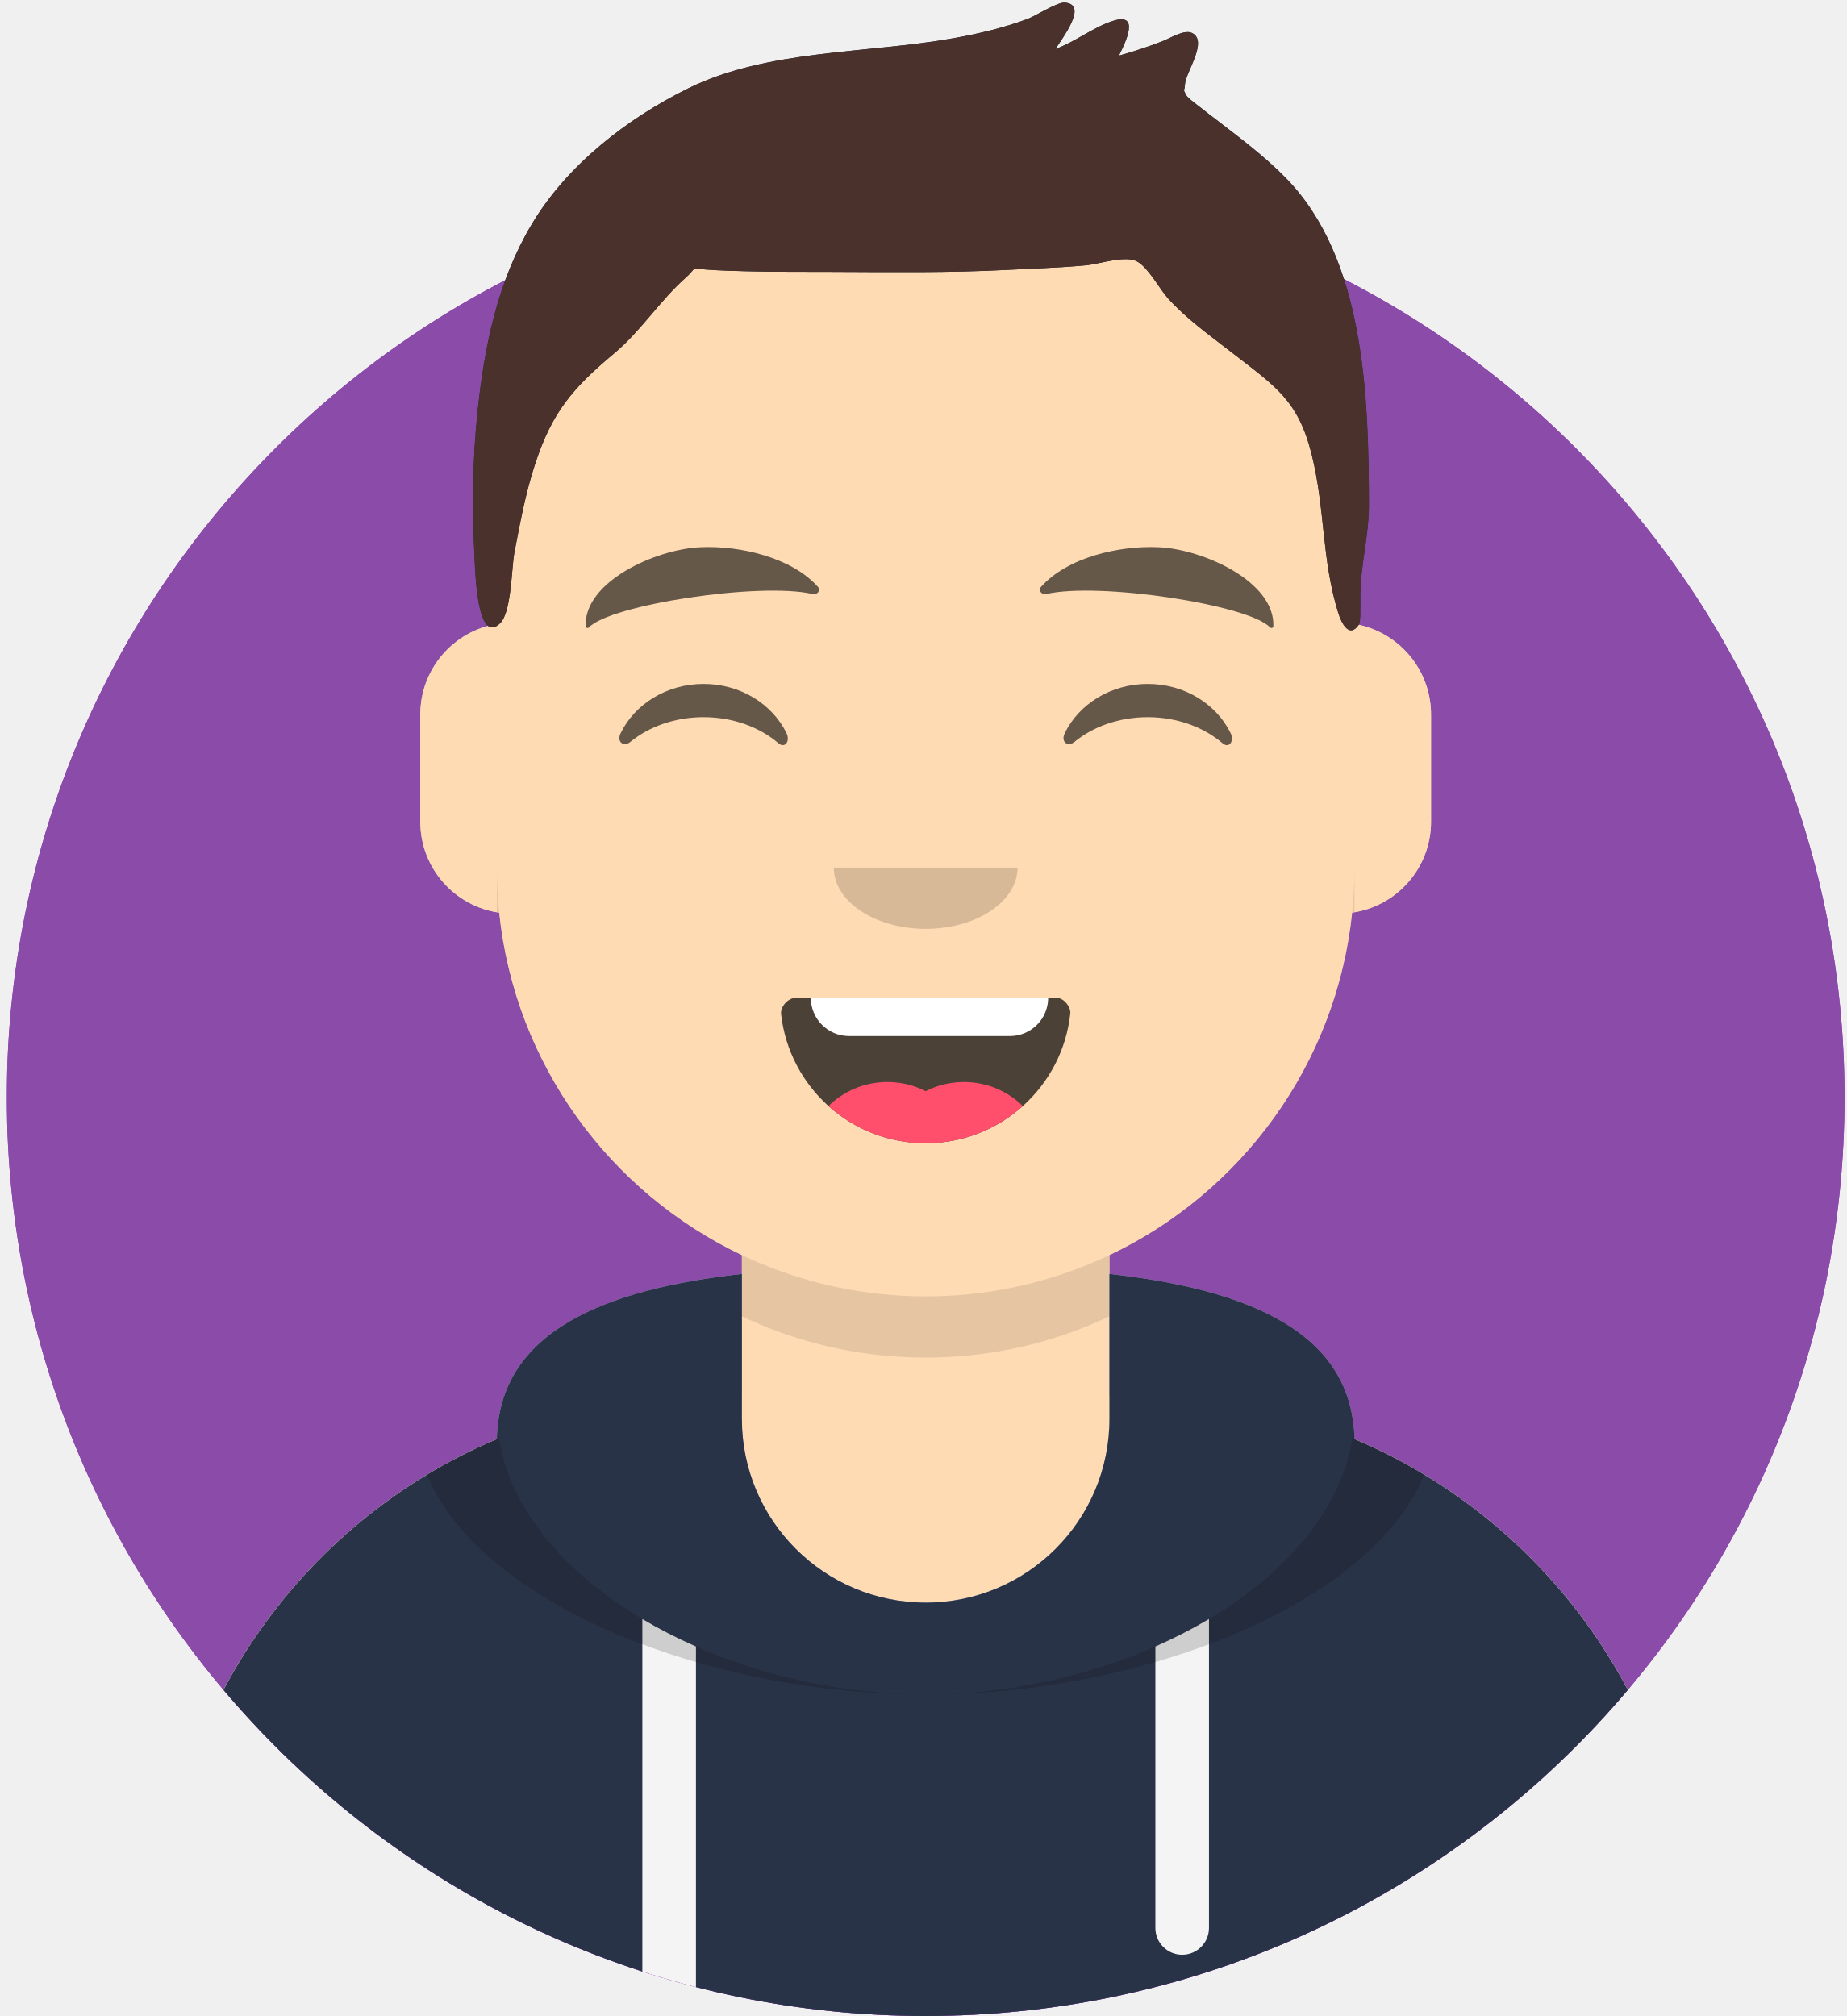
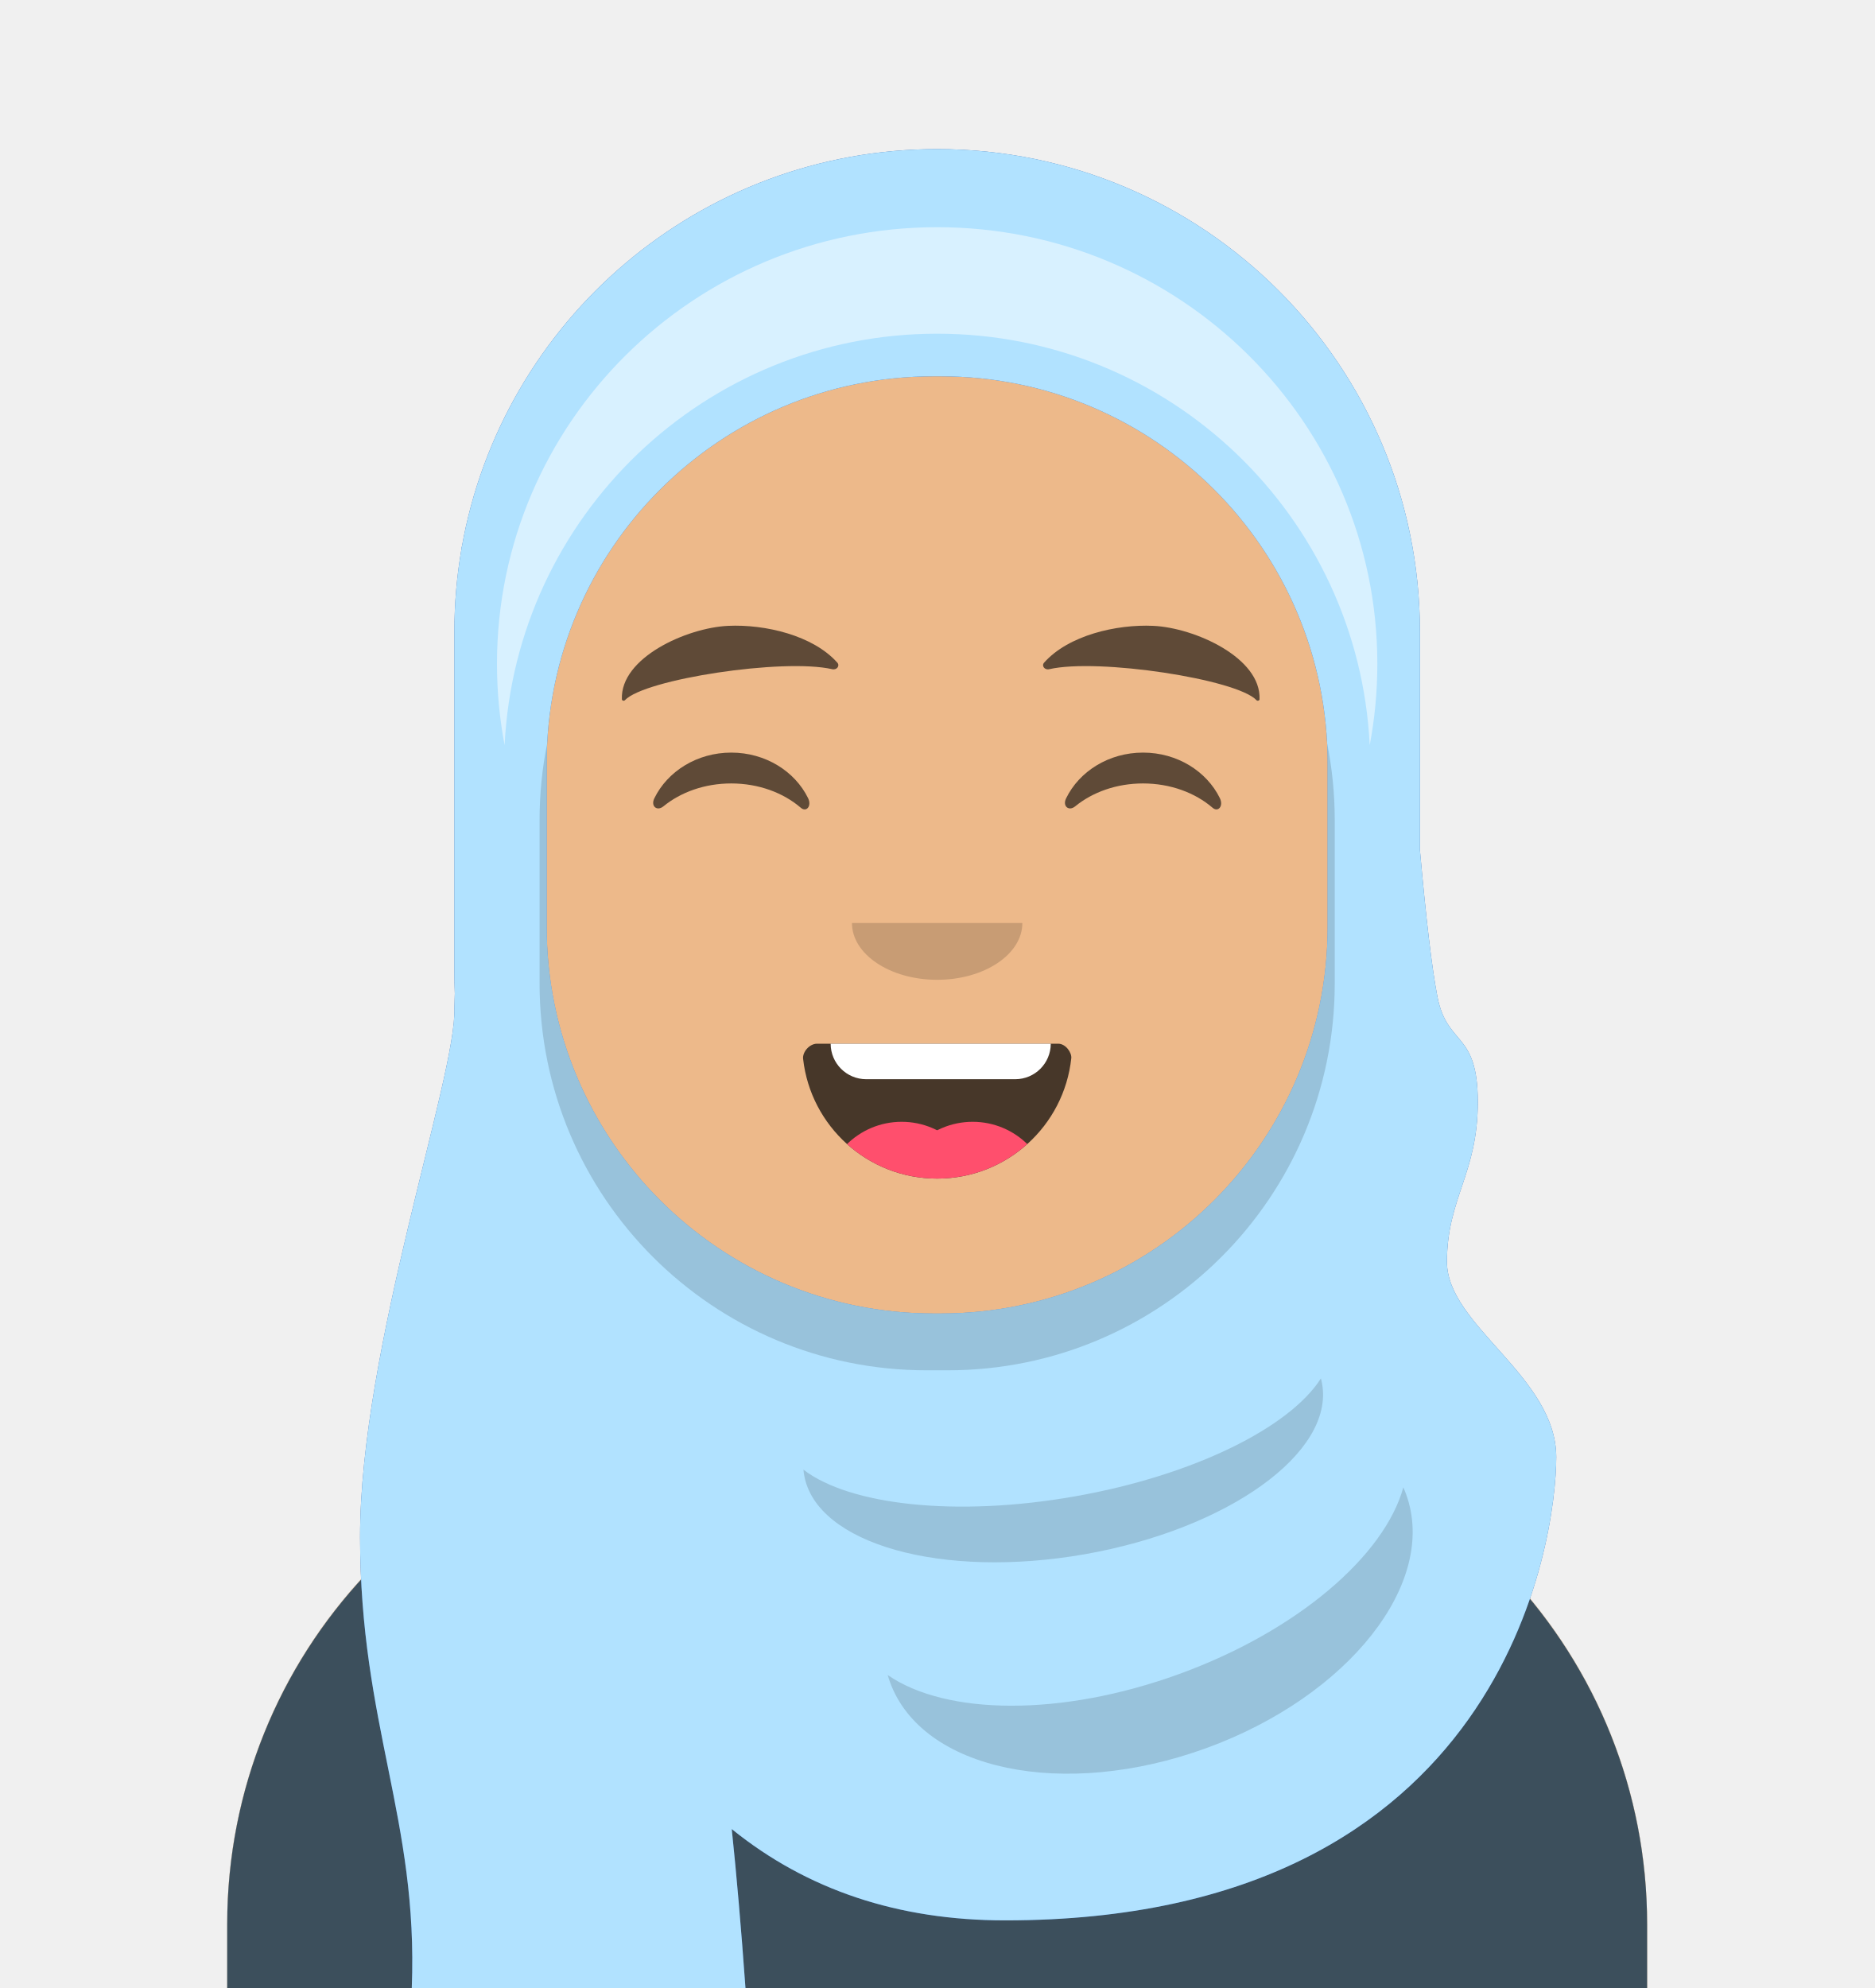
- <svg xmlns="http://www.w3.org/2000/svg" xmlns:xlink="http://www.w3.org/1999/xlink" width="217px" height="237px" viewBox="0 0 217 237" version="1.1">
+ <svg xmlns="http://www.w3.org/2000/svg" xmlns:xlink="http://www.w3.org/1999/xlink" width="264px" height="280px" viewBox="0 0 264 280" version="1.1">
  <defs>
-     <circle id="path-1" cx="108" cy="108" r="108" />
-     <path d="M-3.19744231e-14,144 L-3.19744231e-14,-1.42108547e-14 L237.6,-1.42108547e-14 L237.6,144 L226.8,144 C226.8,203.647 178.447,252 118.8,252 C59.153,252 10.8,203.647 10.8,144 L10.8,144 L-3.19744231e-14,144 Z" id="path-3" />
-     <path d="M90,0 C117.835,-5.11323436e-15 140.4,22.565 140.4,50.4 L140.401,55.949 C145.508,56.807 149.4,61.249 149.4,66.6 L149.4,79.2 C149.4,84.647 145.367,89.152 140.125,89.893 C138.265,107.718 127.114,122.78 111.601,130.149 L111.6,146.7 L115.2,146.7 C150.988,146.7 180,175.712 180,211.5 L180,219.6 L0,219.6 L0,211.5 C-4.38277231e-15,175.712 29.012,146.7 64.8,146.7 L68.4,146.7 L68.4,130.15 C52.886,122.78 41.735,107.718 39.875,89.893 C34.633,89.152 30.6,84.647 30.6,79.2 L30.6,66.6 C30.6,61.249 34.492,56.806 39.6,55.949 L39.6,50.4 C39.6,22.565 62.165,5.11323436e-15 90,0 Z" id="path-5" />
-     <path d="M140.401,11.764 C156.691,13.587 169.2,18.597 169.2,31.569 L169.194,31.18 C192.467,41.01 208.8,64.047 208.8,90.9 L208.8,99 L28.8,99 L28.8,90.9 C28.8,64.047 45.133,41.01 68.406,31.18 C68.653,18.496 81.073,13.568 97.2,11.764 L97.2,28.8 C97.2,40.729 106.871,50.4 118.8,50.4 C130.729,50.4 140.4,40.729 140.4,28.8 L140.4,28.8 Z" id="path-7" />
-     <path d="M31.606,13.615 C32.558,22.158 39.803,28.8 48.6,28.8 C57.424,28.8 64.687,22.117 65.603,13.536 C65.676,12.845 64.905,11.7 63.938,11.7 C50.534,11.7 40.264,11.7 33.378,11.7 C32.406,11.7 31.511,12.761 31.606,13.615 Z" id="path-9" />
-     <rect id="path-11" x="0" y="0" width="237.6" height="252" />
-     <path d="M118.135,20.928 C115.651,18.39 112.767,16.236 109.962,14.076 C109.343,13.6 108.715,13.135 108.109,12.641 C107.972,12.528 106.563,11.519 106.394,11.148 C105.988,10.254 106.224,10.95 106.28,9.884 C106.35,8.535 109.1,4.727 107.048,3.854 C106.146,3.47 104.536,4.492 103.67,4.83 C101.977,5.49 100.263,6.054 98.512,6.54 C99.351,4.869 100.95,1.524 97.944,2.419 C95.603,3.116 93.421,4.91 91.068,5.753 C91.847,4.477 94.96,0.523 92.147,0.302 C91.271,0.233 88.724,1.875 87.782,2.226 C84.959,3.275 82.075,3.953 79.111,4.487 C69.033,6.304 57.248,5.786 47.923,10.374 C40.735,13.911 33.636,19.4 29.484,26.389 C25.481,33.125 23.984,40.498 23.146,48.217 C22.532,53.882 22.482,59.738 22.769,65.424 C22.863,67.287 23.073,75.874 25.779,73.273 C27.127,71.978 27.117,66.745 27.457,64.974 C28.133,61.451 28.783,57.911 29.91,54.5 C31.895,48.49 34.238,45.687 39.184,41.547 C42.359,38.89 44.588,35.3 47.625,32.62 C48.99,31.416 47.949,31.542 50.143,31.7 C51.616,31.806 53.097,31.846 54.574,31.885 C57.99,31.974 61.412,31.951 64.829,31.963 C71.711,31.988 78.561,32.085 85.437,31.725 C88.492,31.565 91.556,31.478 94.603,31.195 C96.306,31.038 99.326,29.947 100.728,30.78 C102.01,31.543 103.342,34.034 104.263,35.054 C106.438,37.464 109.032,39.305 111.576,41.282 C116.881,45.403 119.559,46.98 121.17,53.421 C122.775,59.838 122.325,65.791 124.312,72.106 C124.662,73.217 125.586,75.13 126.726,73.415 C126.937,73.096 126.883,71.345 126.883,70.337 C126.883,66.27 127.913,63.218 127.9,59.123 C127.849,46.674 127.447,30.442 118.135,20.928 Z" id="path-13" />
+     <circle id="react-path-1" cx="120" cy="120" r="120" />
+     <path d="M12,160 C12,226.274 65.726,280 132,280 C198.274,280 252,226.274 252,160 L264,160 L264,-1.42108547e-14 L-3.19744231e-14,-1.42108547e-14 L-3.19744231e-14,160 L12,160 Z" id="react-path-2" />
+     <path d="M124,144.611 L124,163 L128,163 L128,163 C167.765,163 200,195.235 200,235 L200,244 L0,244 L0,235 C-4.86974701e-15,195.235 32.235,163 72,163 L72,163 L76,163 L76,144.611 C58.763,136.422 46.372,119.687 44.305,99.881 C38.48,99.058 34,94.052 34,88 L34,74 C34,68.054 38.325,63.118 44,62.166 L44,56 L44,56 C44,25.072 69.072,5.68137151e-15 100,0 L100,0 L100,0 C130.928,-5.68137151e-15 156,25.072 156,56 L156,62.166 C161.675,63.118 166,68.054 166,74 L166,88 C166,94.052 161.52,99.058 155.695,99.881 C153.628,119.687 141.237,136.422 124,144.611 Z" id="react-path-3" />
  </defs>
-   <g id="Website" stroke="none" stroke-width="1" fill="none" fill-rule="evenodd">
-     <g id="mf-avatar" transform="translate(-10, -15)">
-       <g id="Circle" transform="translate(10.8, 36)">
-         <mask id="mask-2" fill="white">
-           <use xlink:href="#path-1" />
-         </mask>
-         <use id="Circle-Background" fill="#972dc2" xlink:href="#path-1" />
-         <g id="🖍-Circle-Color" mask="url(#mask-2)" fill="#8a4ca8">
-           <rect id="🖍Color" x="0" y="0" width="216.445" height="216" />
-         </g>
-       </g>
-       <mask id="mask-4" fill="white">
-         <use xlink:href="#path-3" />
-       </mask>
-       <g id="Mask" />
-       <g id="Avataaar" mask="url(#mask-4)">
-         <g id="Body" transform="translate(28.8, 32.4)">
-           <mask id="mask-6" fill="white">
-             <use xlink:href="#path-5" />
-           </mask>
-           <use fill="#D0C6AC" xlink:href="#path-5" />
-           <g id="Skin/👶🏻-05-Pale" mask="url(#mask-6)" fill="#FFDBB4">
-             <g transform="translate(-28.8, 0)" id="Color">
-               <rect x="0" y="0" width="238.384" height="220.355" />
+   <g id="Avataaar" stroke="none" stroke-width="1" fill="none" fill-rule="evenodd">
+     <g transform="translate(-825, -1100)" id="Avataaar/Circle">
+       <g transform="translate(825, 1100)">
+         <g id="Mask" />
+         <g id="Avataaar" stroke-width="1" fill-rule="evenodd" mask="url(#react-mask-5)">
+           <g id="Body" transform="translate(32, 36)">
+             <mask id="react-mask-6" fill="white">
+               <use xlink:href="#react-path-3" />
+             </mask>
+             <use fill="#D0C6AC" xlink:href="#react-path-3" />
+             <g id="Skin/👶🏽-03-Brown" mask="url(#react-mask-6)" fill="#EDB98A">
+               <g transform="translate(0, 0)" id="Color">
+                 <rect x="0" y="0" width="264" height="280" />
+               </g>
            </g>
+             <path d="M156,79 L156,102 C156,132.928 130.928,158 100,158 C69.072,158 44,132.928 44,102 L44,79 L44,94 C44,124.928 69.072,150 100,150 C130.928,150 156,124.928 156,94 L156,79 Z" id="Neck-Shadow" fill-opacity="0.1" fill="#000000" mask="url(#react-mask-6)" />
          </g>
-           <path d="M39.6,84.6 C39.6,112.435 62.165,135 90,135 C117.835,135 140.4,112.435 140.4,84.6 L140.4,84.6 L140.4,91.8 C140.4,119.635 117.835,142.2 90,142.2 C62.165,142.2 39.6,119.635 39.6,91.8 Z" id="Neck-Shadow" fill-opacity="0.1" fill="#000000" mask="url(#mask-6)" />
-         </g>
-         <g id="Clothing/Hoodie" transform="translate(0, 153)">
-           <mask id="mask-8" fill="white">
-             <use xlink:href="#path-7" />
-           </mask>
-           <use id="Hoodie" fill="#B7C1DB" fill-rule="evenodd" xlink:href="#path-7" />
-           <g id="Color/Palette/Slate" mask="url(#mask-8)" fill="#293347" fill-rule="evenodd">
-             <rect id="🖍Color" x="0" y="0" width="238.491" height="99" />
-           </g>
-           <path d="M91.8,55.565 L91.8,99 L85.5,99 L85.499,52.335 C87.483,53.514 89.592,54.594 91.8,55.565 Z M152.101,52.334 L152.1,88.65 C152.1,90.39 150.69,91.8 148.95,91.8 C147.21,91.8 145.8,90.39 145.8,88.65 L145.801,55.565 C148.009,54.594 150.118,53.513 152.101,52.334 Z" id="Straps" fill="#F4F4F4" fill-rule="evenodd" mask="url(#mask-8)" />
-           <path d="M155.733,11.451 C169.28,14.013 178.65,19.118 178.65,29.077 C178.65,46.818 148.916,61.2 118.8,61.2 C88.684,61.2 58.95,46.818 58.95,29.077 C58.95,19.118 68.32,14.013 81.867,11.451 C73.689,14.466 68.4,19.534 68.4,27.969 C68.4,46.322 93.439,61.2 118.8,61.2 C144.161,61.2 169.2,46.322 169.2,27.969 C169.2,19.71 164.13,14.679 156.241,11.642 Z" id="Shadow" fill-opacity="0.16" fill="#000000" fill-rule="evenodd" mask="url(#mask-8)" />
-         </g>
-         <g id="Face" transform="translate(68.4, 73.8)">
-           <g id="Mouth/Smile" transform="translate(1.8, 46.8)">
-             <mask id="mask-10" fill="white">
-               <use xlink:href="#path-9" />
+           <g id="Clothing/Shirt-Crew-Neck" transform="translate(0, 170)">
+             <defs>
+               <path d="M165.96,29.295 C202.936,32.325 232,63.294 232,101.052 L232,110 L32,110 L32,101.052 C32,62.953 61.592,31.765 99.045,29.22 C99.015,29.593 99,29.969 99,30.348 C99,42.211 113.998,51.828 132.5,51.828 C151.002,51.828 166,42.211 166,30.348 C166,29.995 165.987,29.644 165.96,29.295 Z" id="react-path-965" />
+             </defs>
+             <mask id="react-mask-966" fill="white">
+               <use xlink:href="#react-path-965" />
            </mask>
-             <use id="Mouth" fill-opacity="0.7" fill="#000000" fill-rule="evenodd" xlink:href="#path-9" />
-             <path d="M39.6,1.8 L58.5,1.8 C60.985,1.8 63,3.815 63,6.3 L63,11.7 C63,14.185 60.985,16.2 58.5,16.2 L39.6,16.2 C37.115,16.2 35.1,14.185 35.1,11.7 L35.1,6.3 C35.1,3.815 37.115,1.8 39.6,1.8 Z" id="Teeth" fill="#FFFFFF" fill-rule="evenodd" mask="url(#mask-10)" />
-             <g id="Tongue" stroke-width="1" fill-rule="evenodd" mask="url(#mask-10)" fill="#FF4F6D">
-               <g transform="translate(34.2, 21.6)">
-                 <circle cx="9.9" cy="9.9" r="9.9" />
-                 <circle cx="18.9" cy="9.9" r="9.9" />
+             <use id="Clothes" fill="#E6E6E6" fill-rule="evenodd" xlink:href="#react-path-965" />
+             <g id="Color/Palette/Gray-01" mask="url(#react-mask-966)" fill-rule="evenodd" fill="#3C4F5C">
+               <rect id="🖍Color" x="0" y="0" width="264" height="110" />
+             </g>
+             <g id="Shadowy" opacity="0.6" stroke-width="1" fill-rule="evenodd" mask="url(#react-mask-966)" fill-opacity="0.16" fill="#000000">
+               <g transform="translate(92, 4)" id="Hola-👋🏼">
+                 <ellipse cx="40.5" cy="27.848" rx="39.635" ry="26.914" />
              </g>
            </g>
          </g>
-           <g id="Nose/Default" transform="translate(25.2, 36)" fill="#000000" fill-opacity="0.16">
-             <path d="M14.4,7.2 C14.4,11.176 19.235,14.4 25.2,14.4 L25.2,14.4 C31.165,14.4 36,11.176 36,7.2" id="Nose" />
+           <g id="Face" transform="translate(76, 82)" fill="#000000">
+             <g id="Mouth/Smile" transform="translate(2, 52)">
+               <defs>
+                 <path d="M35.118,15.128 C36.176,24.62 44.226,32 54,32 C63.804,32 71.874,24.574 72.892,15.04 C72.974,14.273 72.117,13 71.043,13 C56.149,13 44.738,13 37.087,13 C36.007,13 35.012,14.178 35.118,15.128 Z" id="react-path-969" />
+               </defs>
+               <mask id="react-mask-970" fill="white">
+                 <use xlink:href="#react-path-969" />
+               </mask>
+               <use id="Mouth" fill-opacity="0.7" fill="#000000" fill-rule="evenodd" xlink:href="#react-path-969" />
+               <rect id="Teeth" fill="#FFFFFF" fill-rule="evenodd" mask="url(#react-mask-970)" x="39" y="2" width="31" height="16" rx="5" />
+               <g id="Tongue" stroke-width="1" fill-rule="evenodd" mask="url(#react-mask-970)" fill="#FF4F6D">
+                 <g transform="translate(38, 24)">
+                   <circle cx="11" cy="11" r="11" />
+                   <circle cx="21" cy="11" r="11" />
+                 </g>
+               </g>
+             </g>
+             <g id="Nose/Default" transform="translate(28, 40)" fill-opacity="0.16">
+               <path d="M16,8 C16,12.418 21.373,16 28,16 L28,16 C34.627,16 40,12.418 40,8" id="Nose" />
+             </g>
+             <g id="Eyes/Happy-😁" transform="translate(0, 8)" fill-opacity="0.6">
+               <path d="M16.16,22.447 C18.007,18.649 22.164,16 26.998,16 C31.814,16 35.959,18.63 37.815,22.407 C38.367,23.529 37.582,24.447 36.791,23.767 C34.34,21.66 30.859,20.344 26.998,20.344 C23.257,20.344 19.874,21.579 17.438,23.572 C16.547,24.3 15.62,23.558 16.16,22.447 Z" id="Squint" />
+               <path d="M74.16,22.447 C76.007,18.649 80.164,16 84.998,16 C89.814,16 93.959,18.63 95.815,22.407 C96.367,23.529 95.582,24.447 94.791,23.767 C92.34,21.66 88.859,20.344 84.998,20.344 C81.257,20.344 77.874,21.579 75.438,23.572 C74.547,24.3 73.62,23.558 74.16,22.447 Z" id="Squint" />
+             </g>
+             <g id="Eyebrow/Natural/Default-Natural" fill-opacity="0.6">
+               <path d="M26.039,6.21 C20.278,6.983 11.293,12.005 12.044,17.818 C12.069,18.008 12.357,18.067 12.481,17.908 C14.967,14.72 34.193,10.037 41.194,11.015 C41.835,11.104 42.258,10.443 41.821,10.03 C38.077,6.495 31.2,5.512 26.039,6.21" id="Eyebrow" transform="translate(27, 12) rotate(5) translate(-27, -12) " />
+               <path d="M85.039,6.21 C79.278,6.983 70.293,12.005 71.044,17.818 C71.069,18.008 71.357,18.067 71.481,17.908 C73.967,14.72 93.193,10.037 100.194,11.015 C100.835,11.104 101.258,10.443 100.821,10.03 C97.077,6.495 90.2,5.512 85.039,6.21" id="Eyebrow" transform="translate(86, 12) scale(-1, 1) rotate(5) translate(-86, -12) " />
+             </g>
          </g>
-           <g id="Eyes/Happy-😁" transform="translate(0, 7.2)" fill="#000000" fill-opacity="0.6">
-             <path d="M14.544,20.203 C16.206,16.784 19.948,14.4 24.298,14.4 C28.632,14.4 32.363,16.767 34.034,20.166 C34.53,21.176 33.824,22.003 33.112,21.39 C30.906,19.494 27.773,18.309 24.298,18.309 C20.931,18.309 17.886,19.421 15.694,21.214 C14.892,21.87 14.058,21.203 14.544,20.203 Z" id="Squint" />
-             <path d="M66.744,20.203 C68.406,16.784 72.148,14.4 76.498,14.4 C80.832,14.4 84.563,16.767 86.234,20.166 C86.73,21.176 86.024,22.003 85.312,21.39 C83.106,19.494 79.973,18.309 76.498,18.309 C73.131,18.309 70.086,19.421 67.894,21.214 C67.092,21.87 66.258,21.203 66.744,20.203 Z" id="Squint" />
-           </g>
-           <g id="Eyebrow/Natural/Default-Natural" fill="#000000" fill-opacity="0.6">
-             <path d="M23.435,5.589 C18.25,6.285 10.164,10.805 10.84,16.036 C10.862,16.207 11.121,16.261 11.233,16.118 C13.471,13.248 30.774,9.033 37.075,9.913 C37.652,9.994 38.032,9.399 37.639,9.027 C34.269,5.845 28.08,4.961 23.435,5.589" id="Eyebrow" transform="translate(24.3, 10.8) rotate(5) translate(-24.3, -10.8) " />
-             <path d="M76.535,5.589 C71.35,6.285 63.264,10.805 63.94,16.036 C63.962,16.207 64.221,16.261 64.333,16.118 C66.571,13.248 83.874,9.033 90.175,9.913 C90.752,9.994 91.132,9.399 90.739,9.027 C87.369,5.845 81.18,4.961 76.535,5.589" id="Eyebrow" transform="translate(77.4, 10.8) scale(-1, 1) rotate(5) translate(-77.4, -10.8) " />
-           </g>
-         </g>
-         <g id="Top">
-           <mask id="mask-12" fill="white">
-             <use xlink:href="#path-11" />
-           </mask>
-           <g id="Mask" />
-           <g mask="url(#mask-12)">
-             <g transform="translate(43, 15)">
-               <mask id="mask-14" fill="white">
-                 <use xlink:href="#path-13" />
-               </mask>
-               <use id="Short-Hair" stroke="none" fill="#1F3140" fill-rule="evenodd" xlink:href="#path-13" />
-               <g id="Color/Hair/Brown-Dark" stroke="none" fill="none" mask="url(#mask-14)" fill-rule="evenodd">
-                 <g transform="translate(-43.1, -15)" fill="#4A312C" id="Color">
-                   <rect x="0" y="0" width="239.107" height="252.406" />
+           <g id="Top" stroke-width="1" fill-rule="evenodd">
+             <defs>
+               <rect id="react-path-952" x="0" y="0" width="264" height="280" />
+               <path d="M66.042,77.075 C71.68,45.206 99.513,21 133,21 L133,21 L133,21 C170.555,21 201,51.445 201,89 L201,119.751 C201.875,129.554 202.694,136.422 203.456,140.354 C204.833,147.458 209.15,145.115 209.15,155.22 C209.15,165.325 204.822,168.72 204.803,177.705 C204.784,186.691 220.2,193.836 220.2,205.243 C220.2,216.649 213.126,270.476 142.578,270.476 C127.507,270.476 114.671,266.189 104.067,257.614 C104.75,264.104 105.394,271.566 106,280 L59,280 C59.932,256.229 51.716,242.936 51.716,216.446 C51.716,189.955 65.353,151.428 65,142 C65.02,141.418 65.041,140.728 65.062,139.932 C65.021,138.96 65,137.982 65,137 L65,89 L65,89 C65,85.024 65.341,81.128 65.996,77.339 C65.997,77.226 65.999,77.113 66,77 C66.014,77.025 66.028,77.05 66.042,77.075 Z M132.5,53 L132.5,53 C102.4,53 78,77.4 78,107.5 L78,107.5 L78,130.5 C78,160.6 102.4,185 132.5,185 L133.5,185 C163.6,185 188,160.6 188,130.5 L188,107.5 C188,77.4 163.6,53 133.5,53 L133.5,53 L132.5,53 Z" id="react-path-953" />
+               <filter x="-0.8%" y="-2.0%" width="101.5%" height="108.0%" filterUnits="objectBoundingBox" id="react-filter-949">
+                 <feOffset dx="0" dy="2" in="SourceAlpha" result="shadowOffsetOuter1" />
+                 <feColorMatrix values="0 0 0 0 0   0 0 0 0 0   0 0 0 0 0  0 0 0 0.16 0" type="matrix" in="shadowOffsetOuter1" result="shadowMatrixOuter1" />
+                 <feMerge>
+                   <feMergeNode in="shadowMatrixOuter1" />
+                   <feMergeNode in="SourceGraphic" />
+                 </feMerge>
+               </filter>
+             </defs>
+             <mask id="react-mask-950" fill="white">
+               <use xlink:href="#react-path-952" />
+             </mask>
+             <g id="Mask" />
+             <g id="Top/Accesories/Hijab" mask="url(#react-mask-950)">
+               <g transform="translate(-1, 0)">
+                 <mask id="react-mask-951" fill="white">
+                   <use xlink:href="#react-path-953" />
+                 </mask>
+                 <use id="Hijab-Mask" stroke="none" fill="#3B6BAD" fill-rule="evenodd" xlink:href="#react-path-953" />
+                 <g id="Color/Palette/Gray-01" mask="url(#react-mask-951)" fill-rule="evenodd" fill="#B1E2FF">
+                   <rect id="🖍Color" x="0" y="0" width="264" height="280" />
                </g>
+                 <path d="M72.074,104.96 C71.369,101.247 71,97.416 71,93.5 C71,59.534 98.758,32 133,32 C167.242,32 195,59.534 195,93.5 C195,97.416 194.631,101.247 193.926,104.96 C192.341,72.683 165.67,47 133,47 C100.33,47 73.659,72.683 72.074,104.96 Z" id="Band" stroke="none" fill-opacity="0.5" fill="#FFFFFF" fill-rule="evenodd" mask="url(#react-mask-951)" />
+                 <path d="M187.929,104.695 C188.631,108.188 189,111.801 189,115.5 L189,138.5 C189,168.6 164.6,193 134.5,193 L131.5,193 C101.4,193 77,168.6 77,138.5 L77,115.5 L77,115.5 C77,111.801 77.369,108.188 78.071,104.695 C78.024,105.624 78,106.559 78,107.5 L78,107.5 L78,130.5 C78,160.6 102.4,185 132.5,185 L133.5,185 C163.6,185 188,160.6 188,130.5 L188,130.5 L188,107.5 C188,106.559 187.976,105.624 187.929,104.695 Z M114.167,206.995 C120.651,211.981 135.663,213.708 152.405,210.756 C169.146,207.805 182.662,201.047 187.05,194.144 C187.118,194.397 187.175,194.652 187.221,194.911 C188.931,204.606 173.985,215.345 153.84,218.898 C133.695,222.45 115.978,217.47 114.268,207.775 C114.223,207.516 114.189,207.256 114.167,206.995 Z M126.035,235.921 C134.227,241.575 150.422,241.844 167.104,235.772 C183.786,229.7 196.019,219.085 198.66,209.488 C198.803,209.808 198.935,210.135 199.056,210.467 C203.583,222.904 190.979,238.909 170.905,246.216 C150.831,253.522 130.888,249.363 126.361,236.926 C126.24,236.594 126.131,236.259 126.035,235.921 Z" id="Shadows" stroke="none" fill-opacity="0.16" fill="#000000" fill-rule="evenodd" opacity="0.9" mask="url(#react-mask-951)" />
              </g>
            </g>
          </g>
        </g>
      </g>
    </g>
  </g>
</svg>
